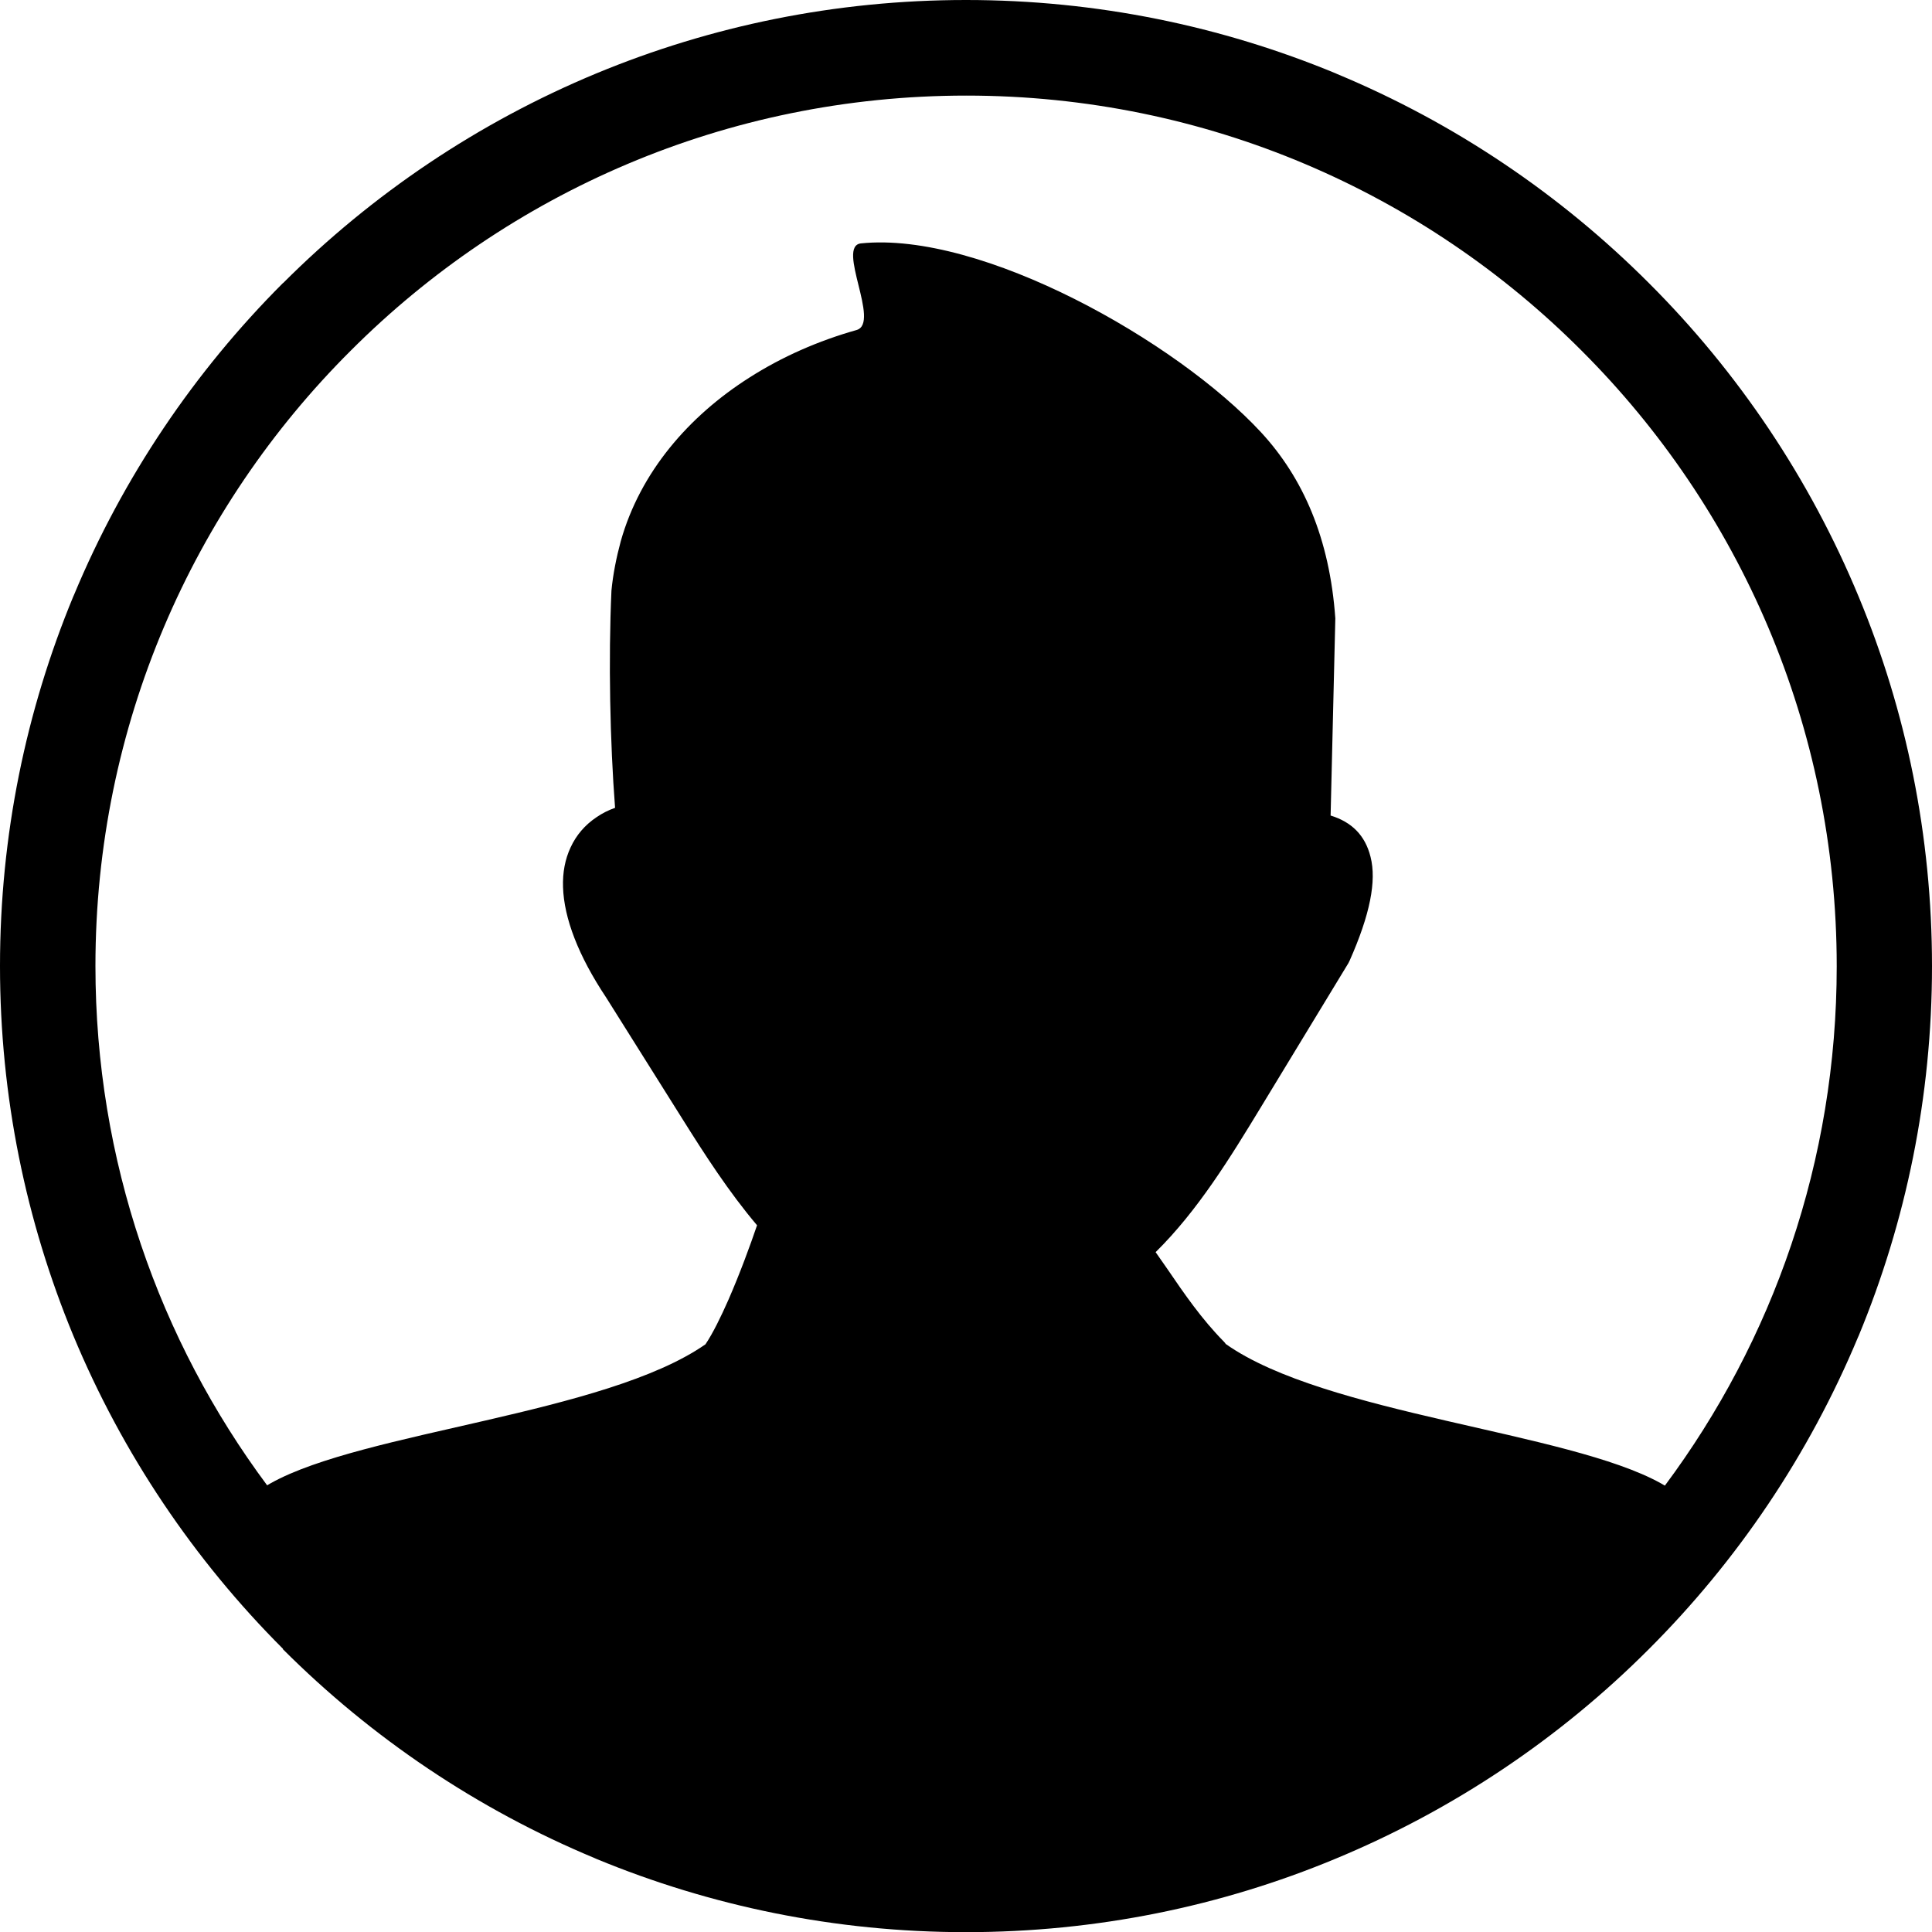
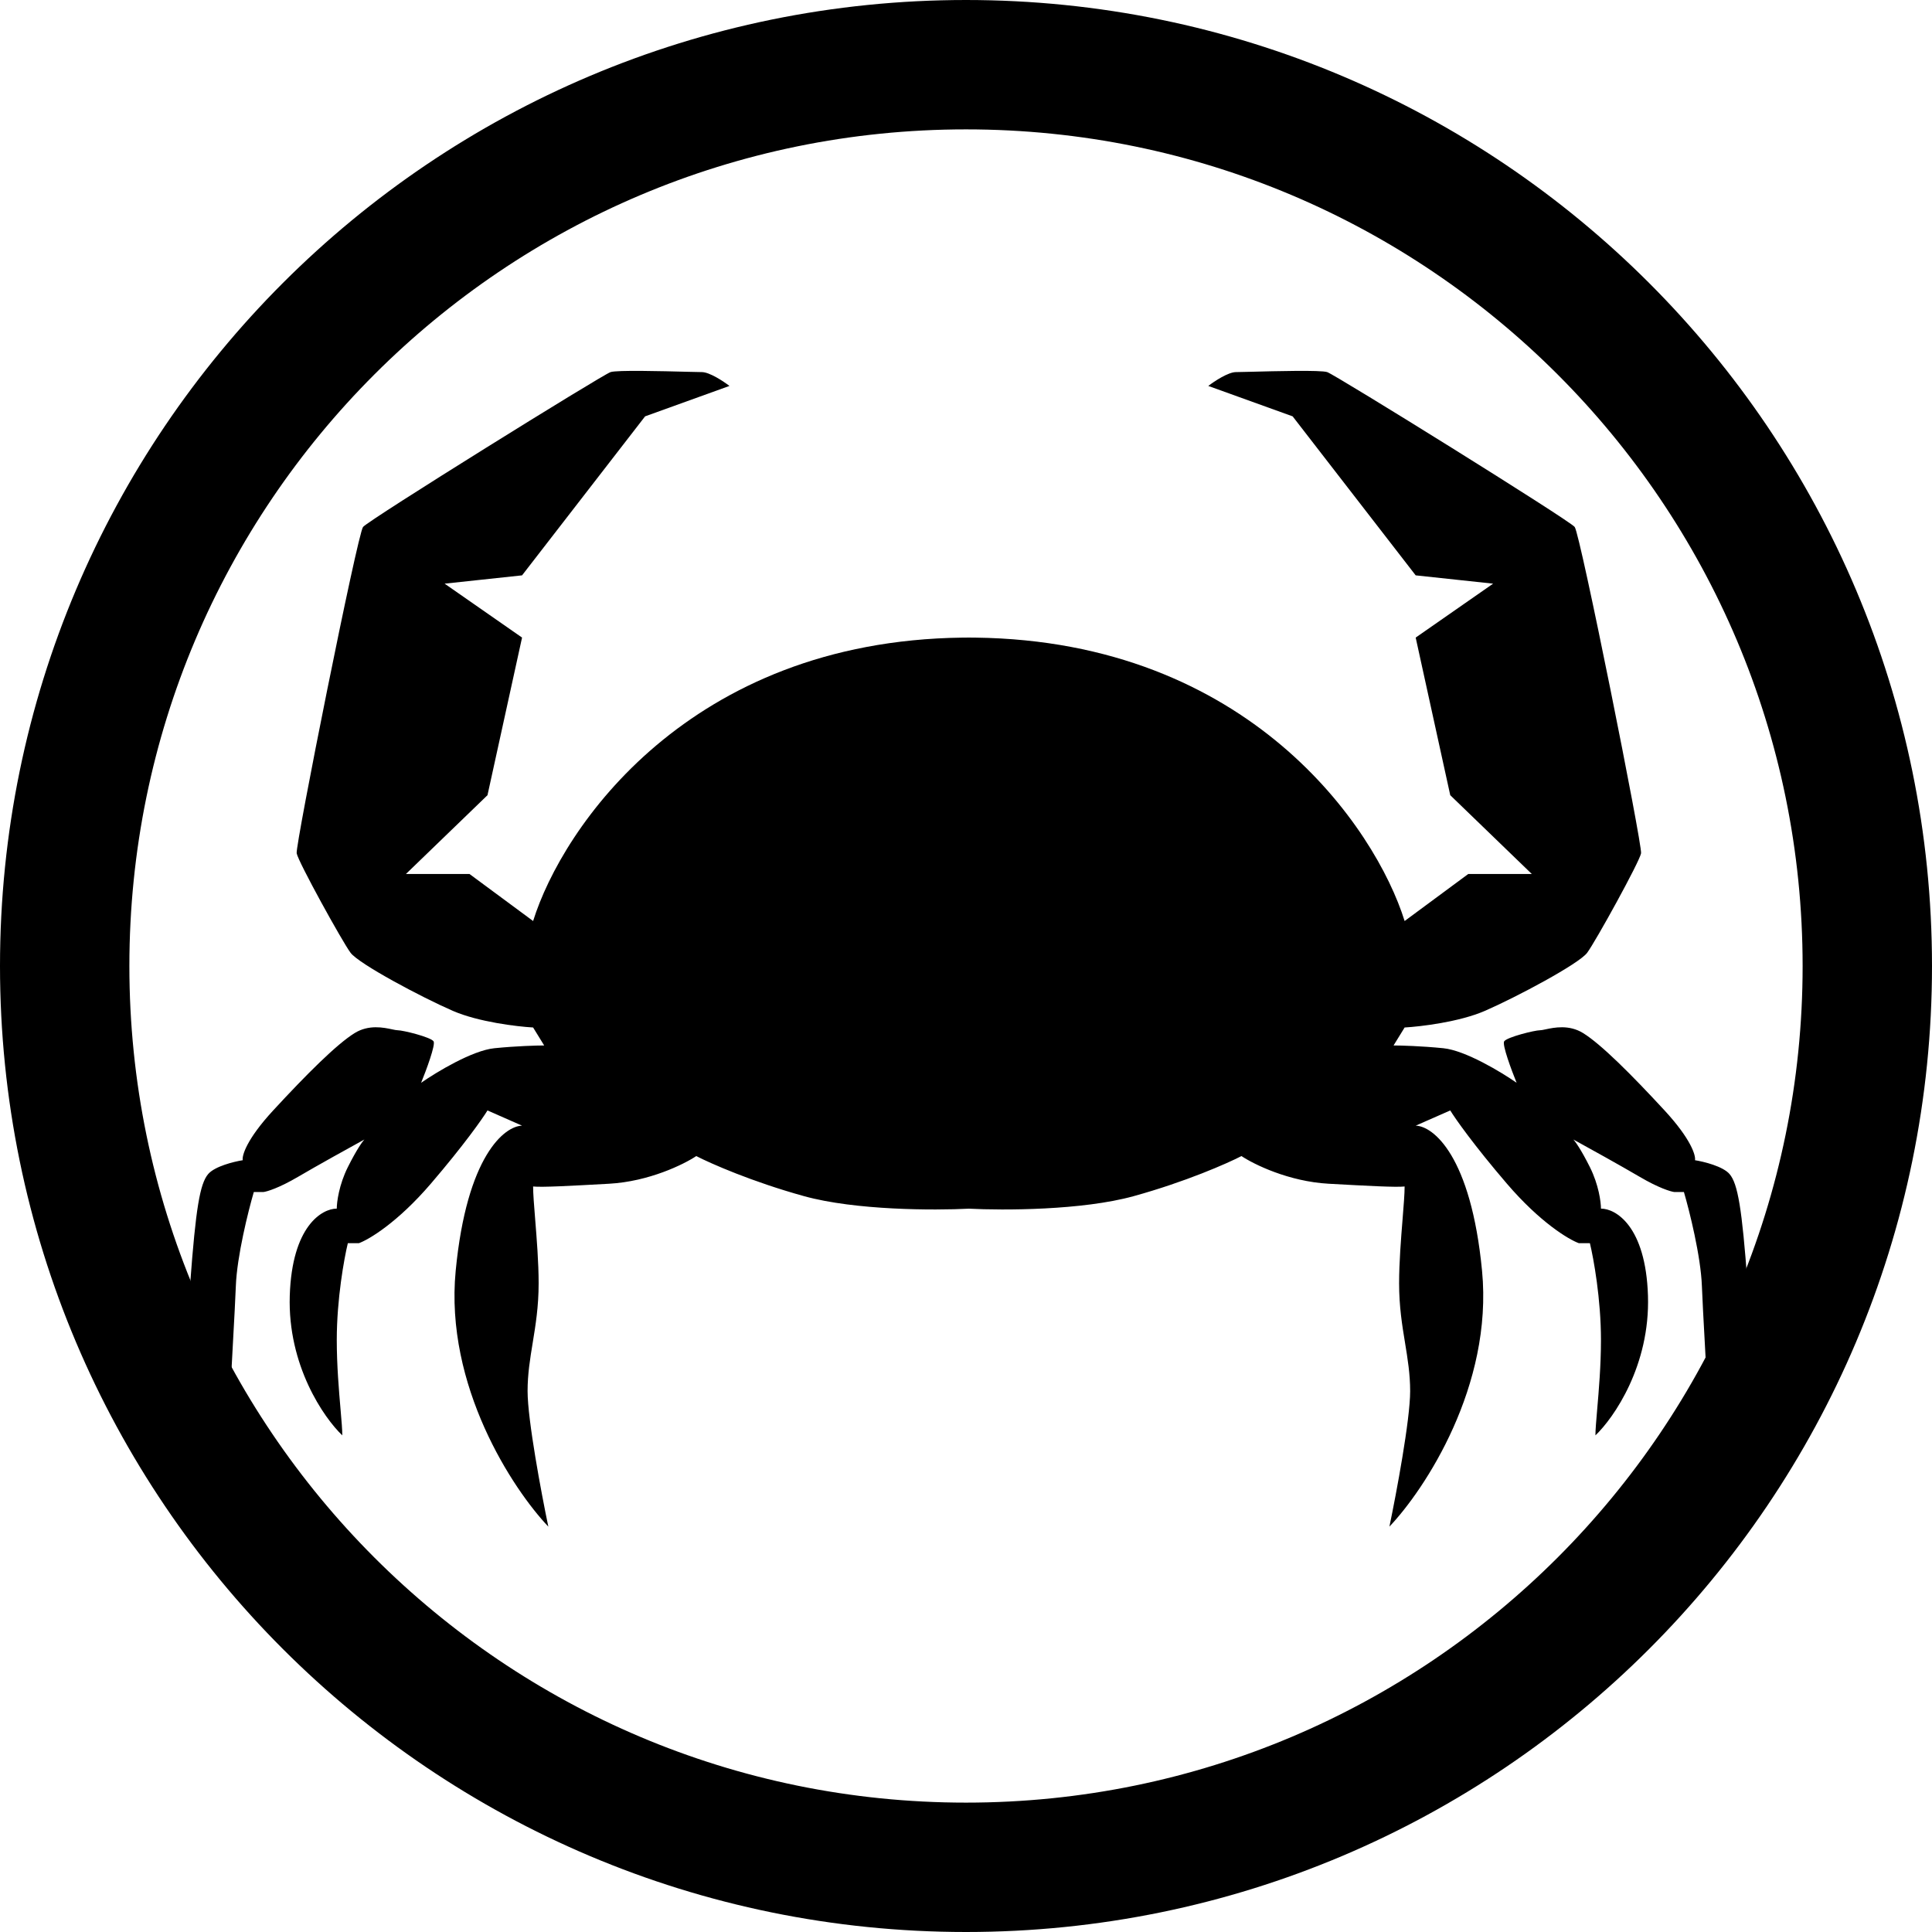
- <svg xmlns="http://www.w3.org/2000/svg" enable-background="new 0 0 122.88 122.88" viewBox="0 0 122.88 122.88">
-   <path d="m61.44 0c8.32 0 16.25 1.66 23.5 4.66l.11.05c7.47 3.11 14.2 7.66 19.83 13.3 5.66 5.65 10.22 12.42 13.34 19.95 3.01 7.24 4.66 15.18 4.66 23.49 0 8.32-1.66 16.25-4.66 23.5l-.05.11c-3.12 7.47-7.66 14.2-13.3 19.83-5.65 5.66-12.42 10.22-19.95 13.34-7.24 3.01-15.18 4.66-23.49 4.66s-16.25-1.66-23.5-4.66l-.11-.05c-7.47-3.11-14.2-7.66-19.83-13.29l.01-.02c-5.66-5.66-10.22-12.42-13.34-19.93-3-7.25-4.66-15.18-4.66-23.5s1.66-16.25 4.66-23.5l.05-.11c3.11-7.47 7.66-14.2 13.29-19.83h.01c5.66-5.66 12.42-10.22 19.94-13.34 7.24-3 15.17-4.66 23.49-4.66zm-44.45 94.47.24-.14c5.9-3.29 21.26-4.38 27.64-8.83.47-.7.97-1.72 1.46-2.83.73-1.67 1.4-3.5 1.82-4.74-1.78-2.1-3.31-4.47-4.77-6.8l-4.83-7.69c-1.76-2.64-2.68-5.04-2.74-7.02-.03-.93.13-1.77.48-2.52.36-.78.91-1.43 1.66-1.93.35-.24.74-.44 1.17-.59-.32-4.17-.43-9.42-.23-13.82.1-1.04.31-2.09.59-3.13 1.24-4.41 4.33-7.96 8.16-10.4 2.11-1.35 4.43-2.36 6.84-3.04 1.54-.44-1.31-5.34.28-5.51 7.67-.79 20.08 6.22 25.44 12.01 2.68 2.9 4.37 6.75 4.73 11.84l-.3 12.54c1.34.41 2.2 1.26 2.54 2.63.39 1.53-.03 3.67-1.33 6.6-.02.05-.05.11-.08.16l-5.51 9.07c-2.02 3.33-4.08 6.68-6.75 9.31.25.36.5.71.74 1.06 1.09 1.6 2.19 3.2 3.6 4.63.05.05.09.1.12.15 6.34 4.48 21.77 5.57 27.69 8.87l.24.14c6.87-9.22 10.93-20.65 10.93-33.03 0-15.29-6.2-29.14-16.22-39.15-10-10.03-23.85-16.23-39.14-16.23s-29.14 6.2-39.15 16.22c-10.04 10-16.24 23.85-16.24 39.14 0 12.38 4.06 23.81 10.92 33.03z" />
+ <svg xmlns="http://www.w3.org/2000/svg" id="logosvg" enable-background="new 0 0 224 224" viewBox="0 0 224 224" fill="none">
+   <path d="M84.574 44.746L74.795 48.272L60.528 66.708L51.55 67.67L60.528 73.922L56.52 92.197L47.062 101.334H54.436L61.81 106.785C65.198 95.933 79.871 74.33 111.566 73.927C111.774 73.924 111.985 73.922 112.197 73.922C112.242 73.922 112.287 73.922 112.332 73.922C112.377 73.922 112.423 73.922 112.468 73.922C112.68 73.922 112.891 73.924 113.099 73.927C144.793 74.33 159.467 95.933 162.855 106.785L170.229 101.334H177.603L168.145 92.197L164.137 73.922L173.115 67.67L164.137 66.708L149.87 48.272L140.091 44.746C140.786 44.211 142.399 43.142 143.297 43.142C143.55 43.142 144.175 43.126 145.004 43.105C147.86 43.031 153.132 42.894 153.878 43.142C154.839 43.463 181.931 60.295 182.573 61.097C183.214 61.899 190.428 97.968 190.268 98.93C190.107 99.892 184.977 109.19 184.015 110.472C183.054 111.754 175.84 115.602 172.153 117.205C169.203 118.487 164.725 119.022 162.855 119.129L161.572 121.213C162.427 121.213 164.778 121.277 167.343 121.533C169.908 121.79 174.076 124.312 175.84 125.541C175.252 124.098 174.14 121.116 174.397 120.732C174.718 120.251 177.924 119.449 178.565 119.449C178.706 119.449 178.924 119.403 179.2 119.344C180.183 119.135 181.908 118.769 183.535 119.77C185.619 121.052 189.145 124.579 192.993 128.747C196.071 132.082 196.626 133.984 196.52 134.518C197.535 134.679 199.758 135.224 200.527 136.121C201.489 137.244 201.97 140.129 202.611 148.786C203.124 155.711 199.833 162.679 198.123 165.297C198.062 163.039 197.851 159.207 197.657 155.69C197.512 153.052 197.376 150.591 197.321 149.106C197.193 145.644 195.878 140.396 195.237 138.205H194.115C193.687 138.152 192.287 137.724 190.107 136.442C187.927 135.16 184.069 133.022 182.412 132.114C182.626 132.327 183.31 133.268 184.336 135.32C185.362 137.372 185.619 139.381 185.619 140.129C187.329 140.129 190.813 142.149 191.069 150.228C191.326 158.308 187.115 164.389 184.977 166.42C184.977 165.778 185.068 164.729 185.18 163.418C185.368 161.234 185.619 158.324 185.619 155.358C185.619 150.613 184.764 145.9 184.336 144.137H183.054C181.878 143.709 178.565 141.732 174.718 137.244C170.87 132.755 168.733 129.709 168.145 128.747L164.137 130.511C166.168 130.564 170.55 134.005 171.832 147.343C173.115 160.681 165.206 172.672 161.091 177C161.893 173.153 163.496 164.624 163.496 161.29C163.496 159.314 163.208 157.554 162.905 155.703C162.568 153.65 162.214 151.484 162.214 148.786C162.214 146.377 162.435 143.628 162.617 141.359C162.745 139.762 162.855 138.403 162.855 137.564C161.839 137.671 158.655 137.5 154.038 137.244C149.421 136.987 145.381 134.999 143.938 134.037C142.282 134.892 137.462 137.019 131.434 138.686C125.475 140.335 116.309 140.343 112.332 140.136C108.356 140.343 99.19 140.335 93.231 138.686C87.203 137.019 82.383 134.892 80.727 134.037C79.284 134.999 75.244 136.987 70.627 137.244C66.01 137.5 62.825 137.671 61.81 137.564C61.81 138.403 61.919 139.762 62.048 141.359C62.23 143.628 62.451 146.377 62.451 148.786C62.451 151.484 62.097 153.65 61.76 155.703C61.457 157.554 61.169 159.314 61.169 161.29C61.169 164.624 62.772 173.153 63.574 177C59.459 172.672 51.55 160.681 52.833 147.343C54.115 134.005 58.497 130.564 60.528 130.511L56.52 128.747C55.932 129.709 53.795 132.755 49.947 137.244C46.1 141.732 42.787 143.709 41.611 144.137H40.329C39.901 145.9 39.046 150.613 39.046 155.358C39.046 158.324 39.297 161.234 39.485 163.418C39.597 164.729 39.688 165.778 39.688 166.42C37.55 164.389 33.339 158.308 33.596 150.228C33.852 142.149 37.336 140.129 39.046 140.129C39.046 139.381 39.303 137.372 40.329 135.32C41.355 133.268 42.039 132.327 42.252 132.114C40.596 133.022 36.738 135.16 34.558 136.442C32.377 137.724 30.977 138.152 30.55 138.205H29.428C28.787 140.396 27.472 145.644 27.344 149.106C27.289 150.591 27.153 153.051 27.008 155.69C26.814 159.206 26.603 163.038 26.542 165.297C24.832 162.679 21.541 155.711 22.054 148.786C22.695 140.129 23.176 137.244 24.138 136.121C24.907 135.224 27.13 134.679 28.145 134.518C28.038 133.984 28.594 132.082 31.672 128.747C35.52 124.579 39.046 121.052 41.13 119.77C42.757 118.769 44.482 119.135 45.465 119.344C45.741 119.403 45.959 119.449 46.1 119.449C46.741 119.449 49.947 120.251 50.268 120.732C50.524 121.116 49.413 124.098 48.825 125.541C50.589 124.312 54.757 121.79 57.322 121.533C59.886 121.277 62.238 121.213 63.093 121.213L61.81 119.129C59.94 119.022 55.462 118.487 52.512 117.205C48.825 115.602 41.611 111.754 40.649 110.472C39.688 109.19 34.558 99.892 34.397 98.93C34.237 97.968 41.451 61.899 42.092 61.097C42.733 60.295 69.826 43.463 70.787 43.142C71.533 42.894 76.805 43.031 79.661 43.105C80.49 43.126 81.115 43.142 81.368 43.142C82.266 43.142 83.879 44.211 84.574 44.746Z" fill="black" stroke="none" />
+   <circle cx="112" cy="112" r="104.5" stroke="black" stroke-width="15" />
  <style>
-     @media (prefers-color-scheme:dark){:root{filter:invert(100%)}}
+   @media (prefers-color-scheme:dark){:root{filter:invert(100%)}}
  </style>
</svg>
